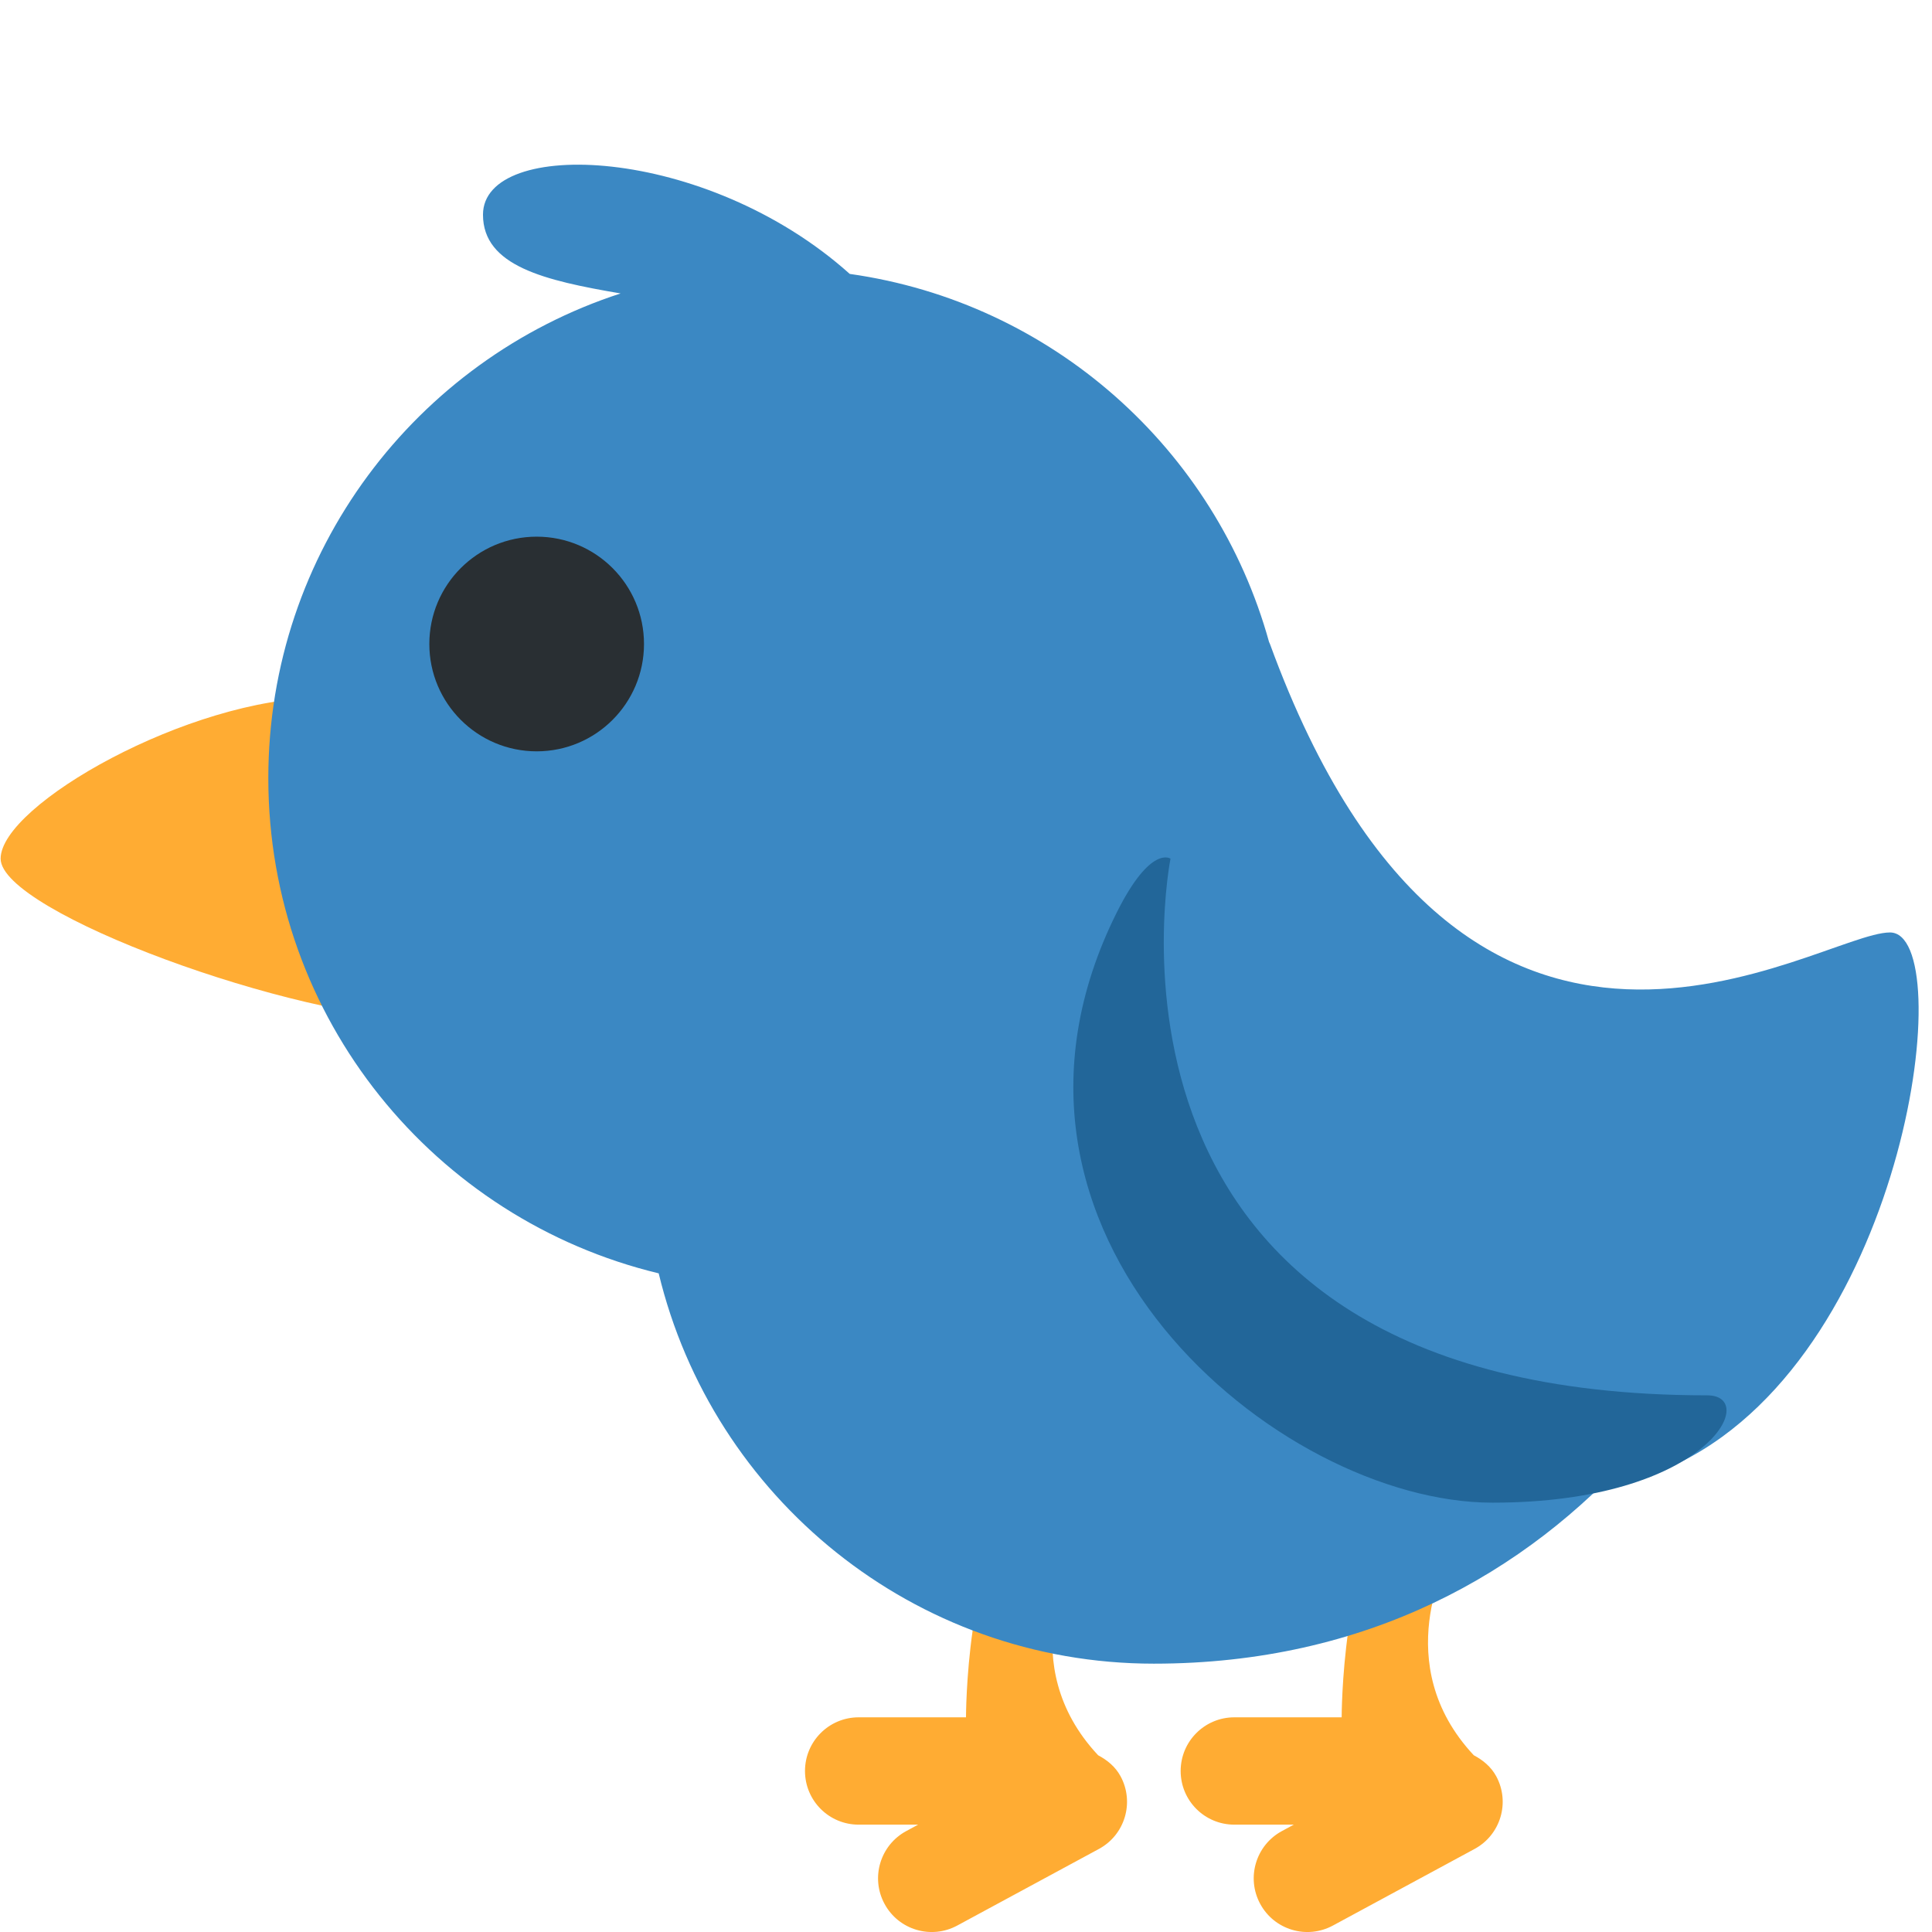
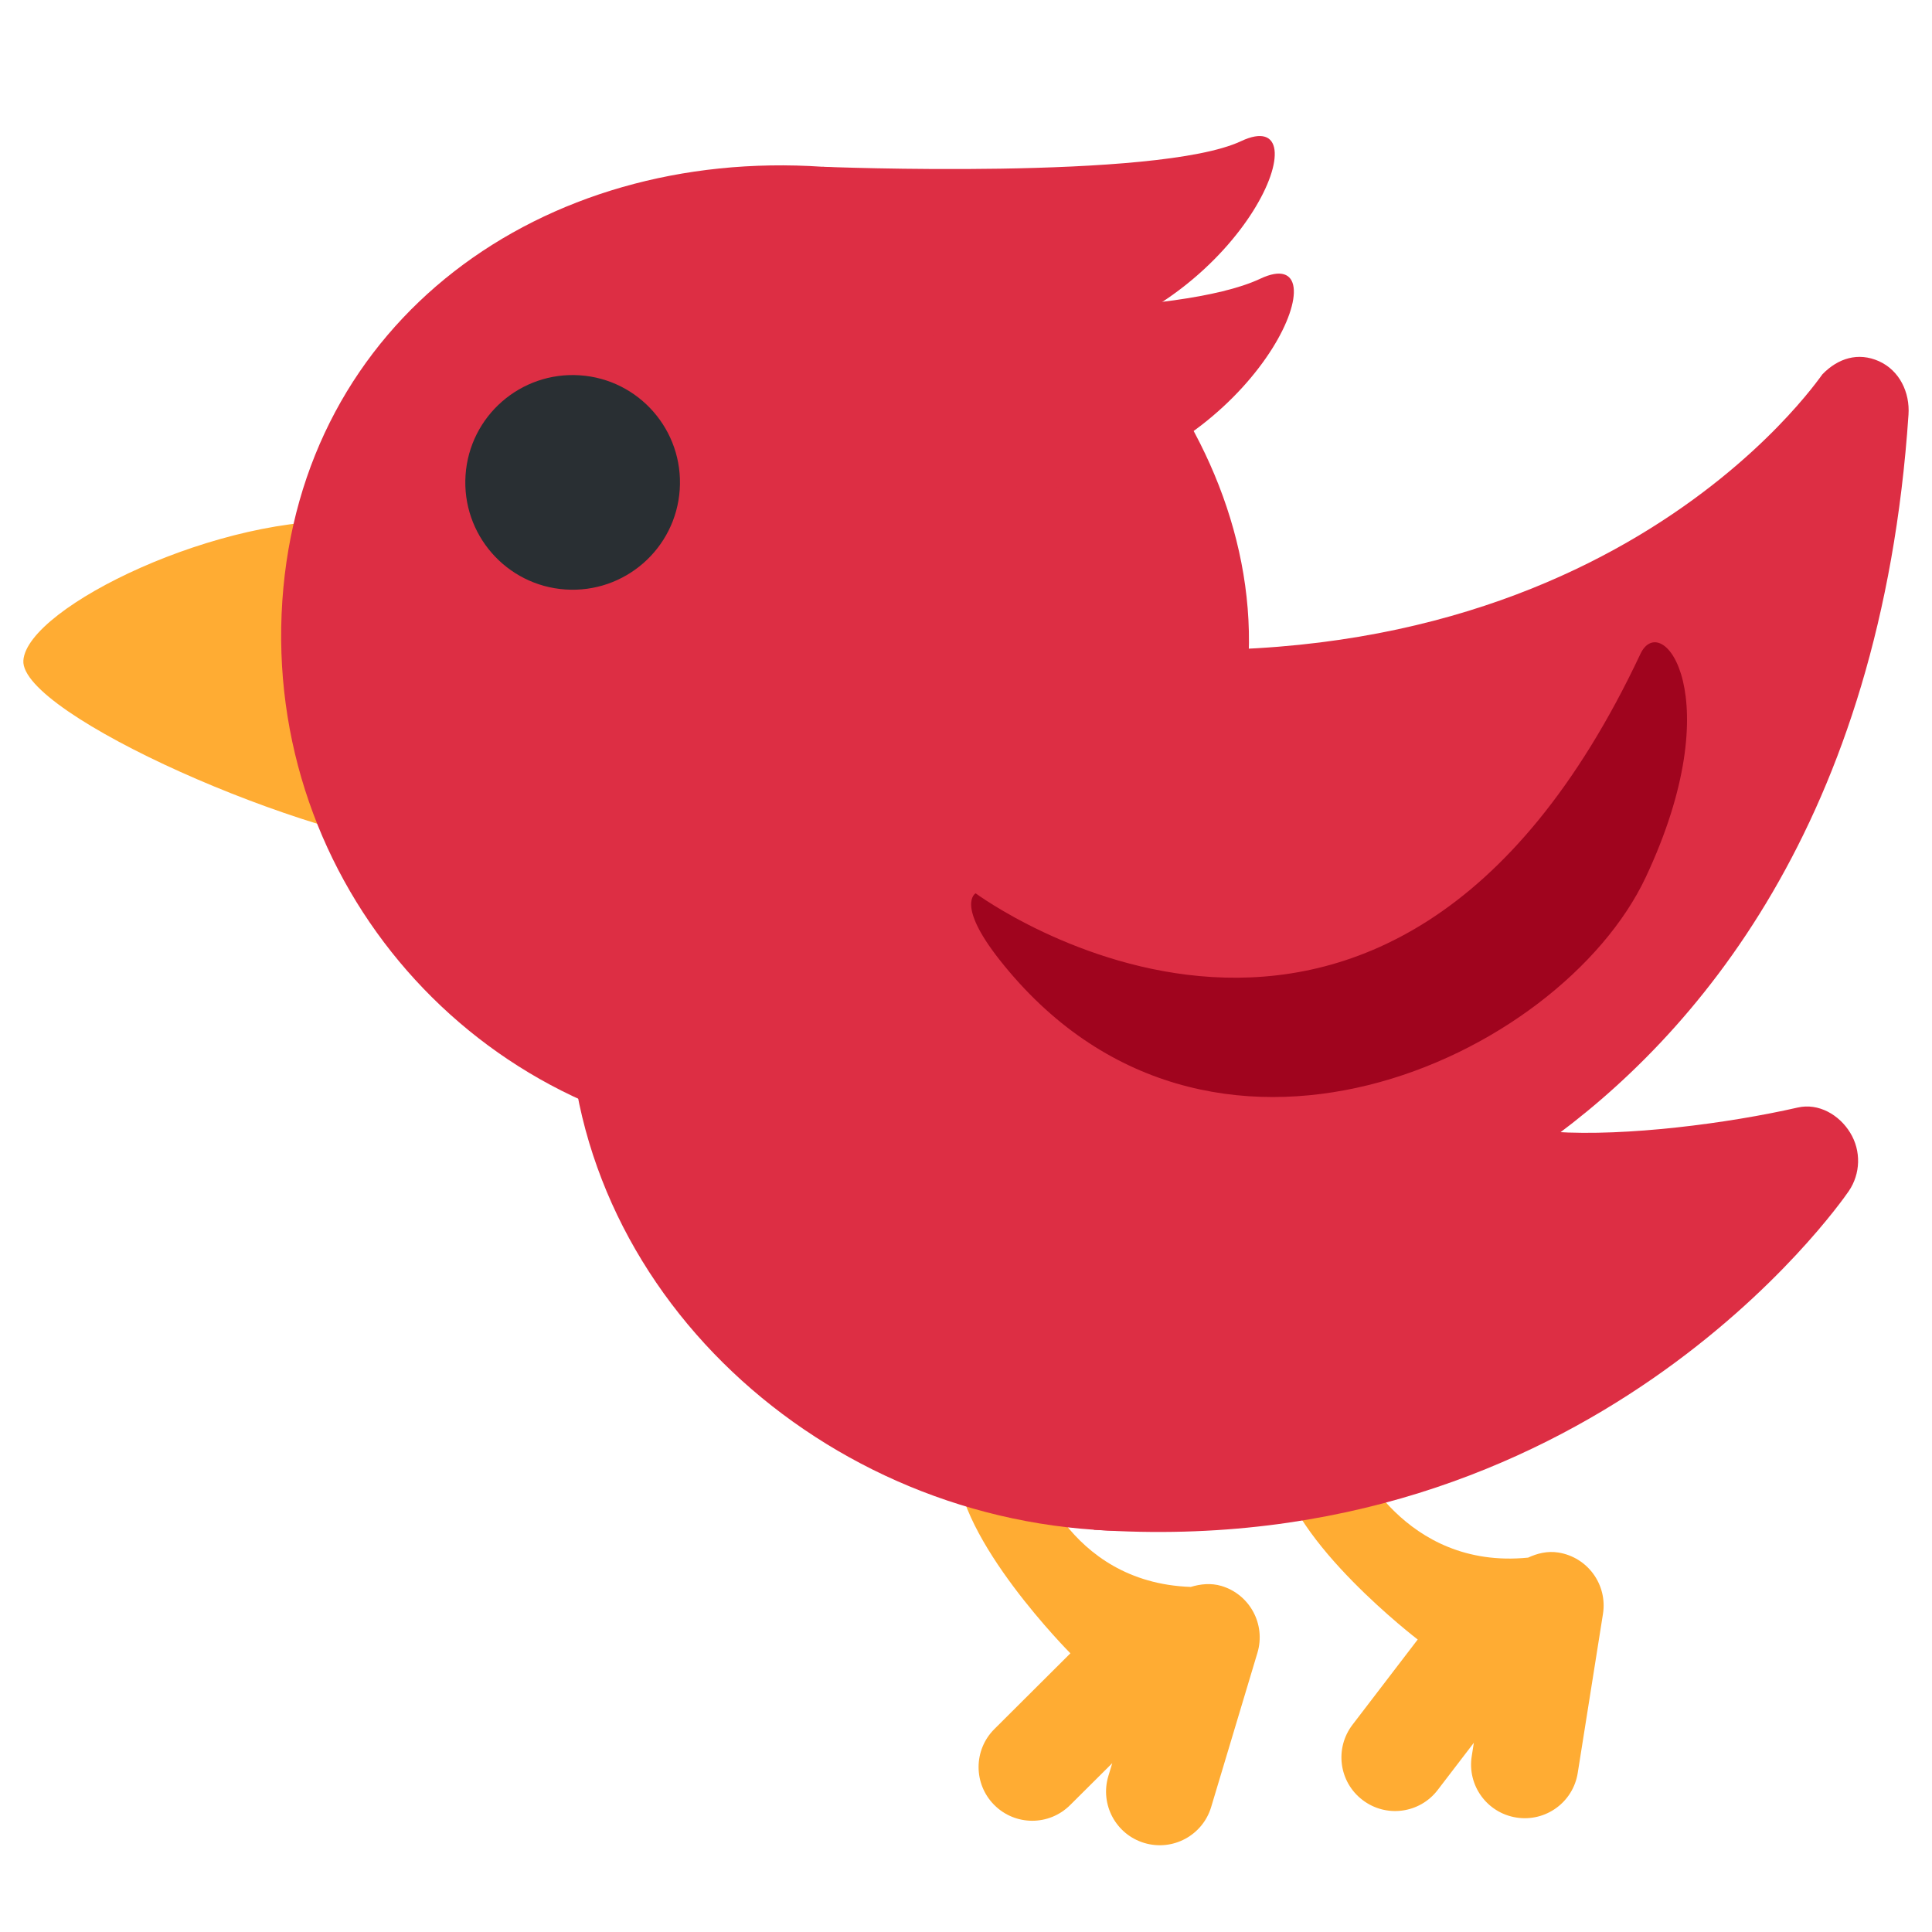
<svg xmlns="http://www.w3.org/2000/svg" viewBox="0 0 45 45" style="enable-background:new 0 0 45 45;" xml:space="preserve" version="1.1" id="svg2">
  <defs id="defs6">
    <clipPath id="clipPath16" clipPathUnits="userSpaceOnUse">
      <path id="path18" d="M 0,36 36,36 36,0 0,0 0,36 Z" />
    </clipPath>
  </defs>
  <g transform="matrix(1.25,0,0,-1.25,0,45)" id="g10">
    <g id="g12">
      <g clip-path="url(#clipPath16)" id="g14">
-         <g transform="translate(8.5117,20)" id="g20">
-           <path id="path22" style="fill:#ffac33;fill-opacity:1;fill-rule:nonzero;stroke:none" d="m 0,0 c 0,-1.656 1.974,-3 -0.512,-3 -2.485,0 -7.988,2 -7.988,3 0,1 3.515,3 6,3 C -0.015,3 0,1.657 0,0" />
+         <g transform="translate(8.9164,23.1204)" id="g20">
+           <path id="path22" style="fill:#ffac33;fill-opacity:1;fill-rule:nonzero;stroke:none" d="m 0,0 c -0.111,-1.652 1.768,-3.126 -0.712,-2.959 -2.48,0.167 -7.836,2.533 -7.769,3.531 0.067,0.997 3.709,2.756 6.188,2.589 C 0.187,2.994 0.111,1.653 0,0" />
        </g>
-         <g transform="translate(27.8799,2.9023)" id="g24">
-           <path id="path26" style="fill:#ffac33;fill-opacity:1;fill-rule:nonzero;stroke:none" d="m 0,0 c -0.098,0.18 -0.25,0.302 -0.418,0.391 -1.597,1.706 -0.462,3.707 -0.462,3.707 0,0.552 1,2 0,2 l -1,-1 c -1,-1 -1,-4 -1,-4 l -2,0 c -0.553,0 -1,-0.448 -1,-1 0,-0.553 0.447,-1 1,-1 l 1.108,0 -0.222,-0.12 c -0.486,-0.263 -0.667,-0.87 -0.404,-1.356 0.262,-0.486 0.869,-0.667 1.355,-0.404 l 2.639,1.427 C 0.082,-1.093 0.263,-0.486 0,0" />
+         <g transform="translate(29.0378,7.0709)" id="g24">
+           <path id="path26" style="fill:#ffac33;fill-opacity:1;fill-rule:nonzero;stroke:none" d="M 0,0 C -0.202,0.032 -0.392,-0.015 -0.564,-0.095 -2.889,-0.327 -3.789,1.79 -3.789,1.79 -4.229,2.126 -4.771,3.8 -5.378,3.005 l 0.187,-1.402 c 0.187,-1.401 2.57,-3.224 2.57,-3.224 l -1.215,-1.588 c -0.336,-0.44 -0.253,-1.067 0.187,-1.402 0.439,-0.336 1.066,-0.252 1.401,0.187 l 0.673,0.879 -0.039,-0.249 c -0.087,-0.546 0.285,-1.058 0.831,-1.144 0.546,-0.087 1.058,0.285 1.144,0.831 l 0.47,2.962 C 0.918,-0.599 0.546,-0.087 0,0" />
        </g>
-         <g transform="translate(20.8799,2.9023)" id="g28">
-           <path id="path30" style="fill:#ffac33;fill-opacity:1;fill-rule:nonzero;stroke:none" d="m 0,0 c -0.098,0.18 -0.25,0.302 -0.418,0.391 -1.597,1.706 -0.462,3.707 -0.462,3.707 0,0.552 1,2 0,2 l -1,-1 c -1,-1 -1,-4 -1,-4 l -2,0 c -0.553,0 -1,-0.448 -1,-1 0,-0.553 0.447,-1 1,-1 l 1.108,0 -0.222,-0.12 c -0.486,-0.263 -0.667,-0.87 -0.404,-1.356 0.262,-0.486 0.869,-0.667 1.355,-0.404 l 2.639,1.427 C 0.082,-1.093 0.263,-0.486 0,0" />
+         <g transform="translate(22.7603,6.448)" id="g28">
+           <path id="path30" style="fill:#ffac33;fill-opacity:1;fill-rule:nonzero;stroke:none" d="m 0,0 c -0.196,0.058 -0.39,0.037 -0.572,-0.018 -2.335,0.081 -2.943,2.3 -2.943,2.3 -0.391,0.391 -0.704,2.122 -1.412,1.417 L -4.93,2.284 c -0.002,-1.414 2.115,-3.539 2.115,-3.539 l -1.417,-1.412 c -0.391,-0.39 -0.392,-1.022 -0.002,-1.414 0.39,-0.391 1.022,-0.393 1.414,-0.002 l 0.785,0.781 -0.073,-0.241 c -0.159,-0.53 0.141,-1.087 0.67,-1.246 0.53,-0.159 1.087,0.141 1.246,0.67 L 0.67,-1.246 C 0.829,-0.716 0.529,-0.159 0,0" />
        </g>
-         <g transform="translate(35.2168,18.625)" id="g32">
-           <path id="path34" style="fill:#3b88c3;fill-opacity:1;fill-rule:nonzero;stroke:none" d="m 0,0 c -1.342,0 -7.904,-4.613 -11.553,5.375 -0.005,0.014 -0.011,0.024 -0.017,0.038 -0.996,3.595 -4.047,6.327 -7.813,6.858 -2.696,2.416 -6.834,2.544 -6.834,1.104 0,-0.958 1.15,-1.227 2.564,-1.468 -3.808,-1.237 -6.564,-4.811 -6.564,-9.032 0,-4.479 3.103,-8.223 7.274,-9.227 1.003,-4.17 4.748,-7.273 9.226,-7.273 3.953,0 6.934,1.678 8.99,3.999 0.555,0.626 0.112,-0.603 0.842,-0.235 C 0.355,-7.729 1.283,0 0,0" />
+         <g transform="translate(35.009,29.2706)" id="g32">
+           <path id="path34" style="fill:#dd2e44;fill-opacity:1;fill-rule:nonzero;stroke:none" d="m 0,0 c -0.383,0.17 -0.758,0.057 -1.05,-0.244 -0.054,-0.056 -4.225,-6.307 -14.532,-4.944 -0.34,0.045 3.139,-11.968 3.199,-11.962 0.124,0.015 3.07,0.369 6.139,2.553 2.818,2.005 6.285,5.992 6.797,13.598 C 0.582,-0.58 0.383,-0.171 0,0" />
        </g>
-         <g transform="translate(12,24)" id="g36">
-           <path id="path38" style="fill:#292f33;fill-opacity:1;fill-rule:nonzero;stroke:none" d="m 0,0 c 0,-1.104 -0.895,-2 -2,-2 -1.104,0 -2,0.896 -2,2 0,1.105 0.896,2 2,2 1.105,0 2,-0.895 2,-2" />
+         <g transform="translate(34.4766,14.8915)" id="g36">
+           <path id="path38" style="fill:#dd2e44;fill-opacity:1;fill-rule:nonzero;stroke:none" d="m 0,0 c -0.204,0.336 -0.59,0.56 -0.979,0.471 -1.294,-0.295 -3.197,-0.542 -4.53,-0.453 -6.357,0.429 -9.361,4.129 -9.392,4.161 -0.275,0.282 0.465,-11.552 0.816,-11.576 9.194,-0.619 13.862,6.027 14.057,6.31 C 0.194,-0.761 0.205,-0.336 0,0" />
        </g>
-         <g transform="translate(21.8105,20)" id="g40">
-           <path id="path42" style="fill:#226699;fill-opacity:1;fill-rule:nonzero;stroke:none" d="m 0,0 c 0,0 -2,-10 10,-10 1,0 0,-2 -4,-2 -4,0 -9.999,5 -7,11 0.633,1.265 1,1 1,1" />
+         <g transform="translate(24.5862,16.9841)" id="g40">
+           <path id="path42" style="fill:#dd2e44;fill-opacity:1;fill-rule:nonzero;stroke:none" d="m 0,0 c -0.371,-5.51 1.316,-9.861 -4.194,-9.489 -5.511,0.371 -10.146,4.92 -9.774,10.43 C -13.597,6.452 0.371,5.51 0,0" />
+         </g>
+         <g transform="translate(23.2566,23.5885)" id="g44">
+           <path id="path46" style="fill:#dd2e44;fill-opacity:1;fill-rule:nonzero;stroke:none" d="m 0,0 c -0.353,-5.235 -3.922,-9.257 -9.156,-8.904 -5.235,0.352 -9.193,4.882 -8.84,10.117 0.353,5.235 4.832,8.444 10.067,8.091 C -3.928,9.035 0.311,4.621 0,0" />
+         </g>
+         <g transform="translate(12.6658,26.8768)" id="g48">
+           <path id="path50" style="fill:#292f33;fill-opacity:1;fill-rule:nonzero;stroke:none" d="m 0,0 c -0.074,-1.102 -1.028,-1.935 -2.13,-1.861 -1.102,0.074 -1.935,1.028 -1.861,2.13 0.074,1.102 1.028,1.935 2.13,1.861 C -0.759,2.056 0.074,1.102 0,0" />
+         </g>
+         <g transform="translate(18.179,19.3547)" id="g52">
+           <path id="path54" style="fill:#a0041e;fill-opacity:1;fill-rule:nonzero;stroke:none" d="M 0,0 C 0,0 7.63,-5.648 12.387,4.459 12.783,5.301 14.071,3.666 12.486,0.297 10.9,-3.072 4.311,-6.143 0.446,-1.239 -0.369,-0.204 0,0 0,0" />
+         </g>
+         <g transform="translate(15.3273,32.8927)" id="g56">
+           <path id="path58" style="fill:#dd2e44;fill-opacity:1;fill-rule:nonzero;stroke:none" d="M 0,0 C 0,0 6.246,-0.254 7.798,0.477 9.351,1.207 7.935,-2.456 4.536,-3.313 1.137,-4.169 0,0 0,0" />
+         </g>
+         <g transform="translate(17.4279,30.2119)" id="g60">
+           <path id="path62" style="fill:#dd2e44;fill-opacity:1;fill-rule:nonzero;stroke:none" d="M 0,0 C 0,0 4.501,-0.136 6.054,0.594 7.606,1.325 6.19,-2.338 2.791,-3.195 -0.607,-4.052 0,0 0,0" />
        </g>
      </g>
    </g>
  </g>
</svg>
